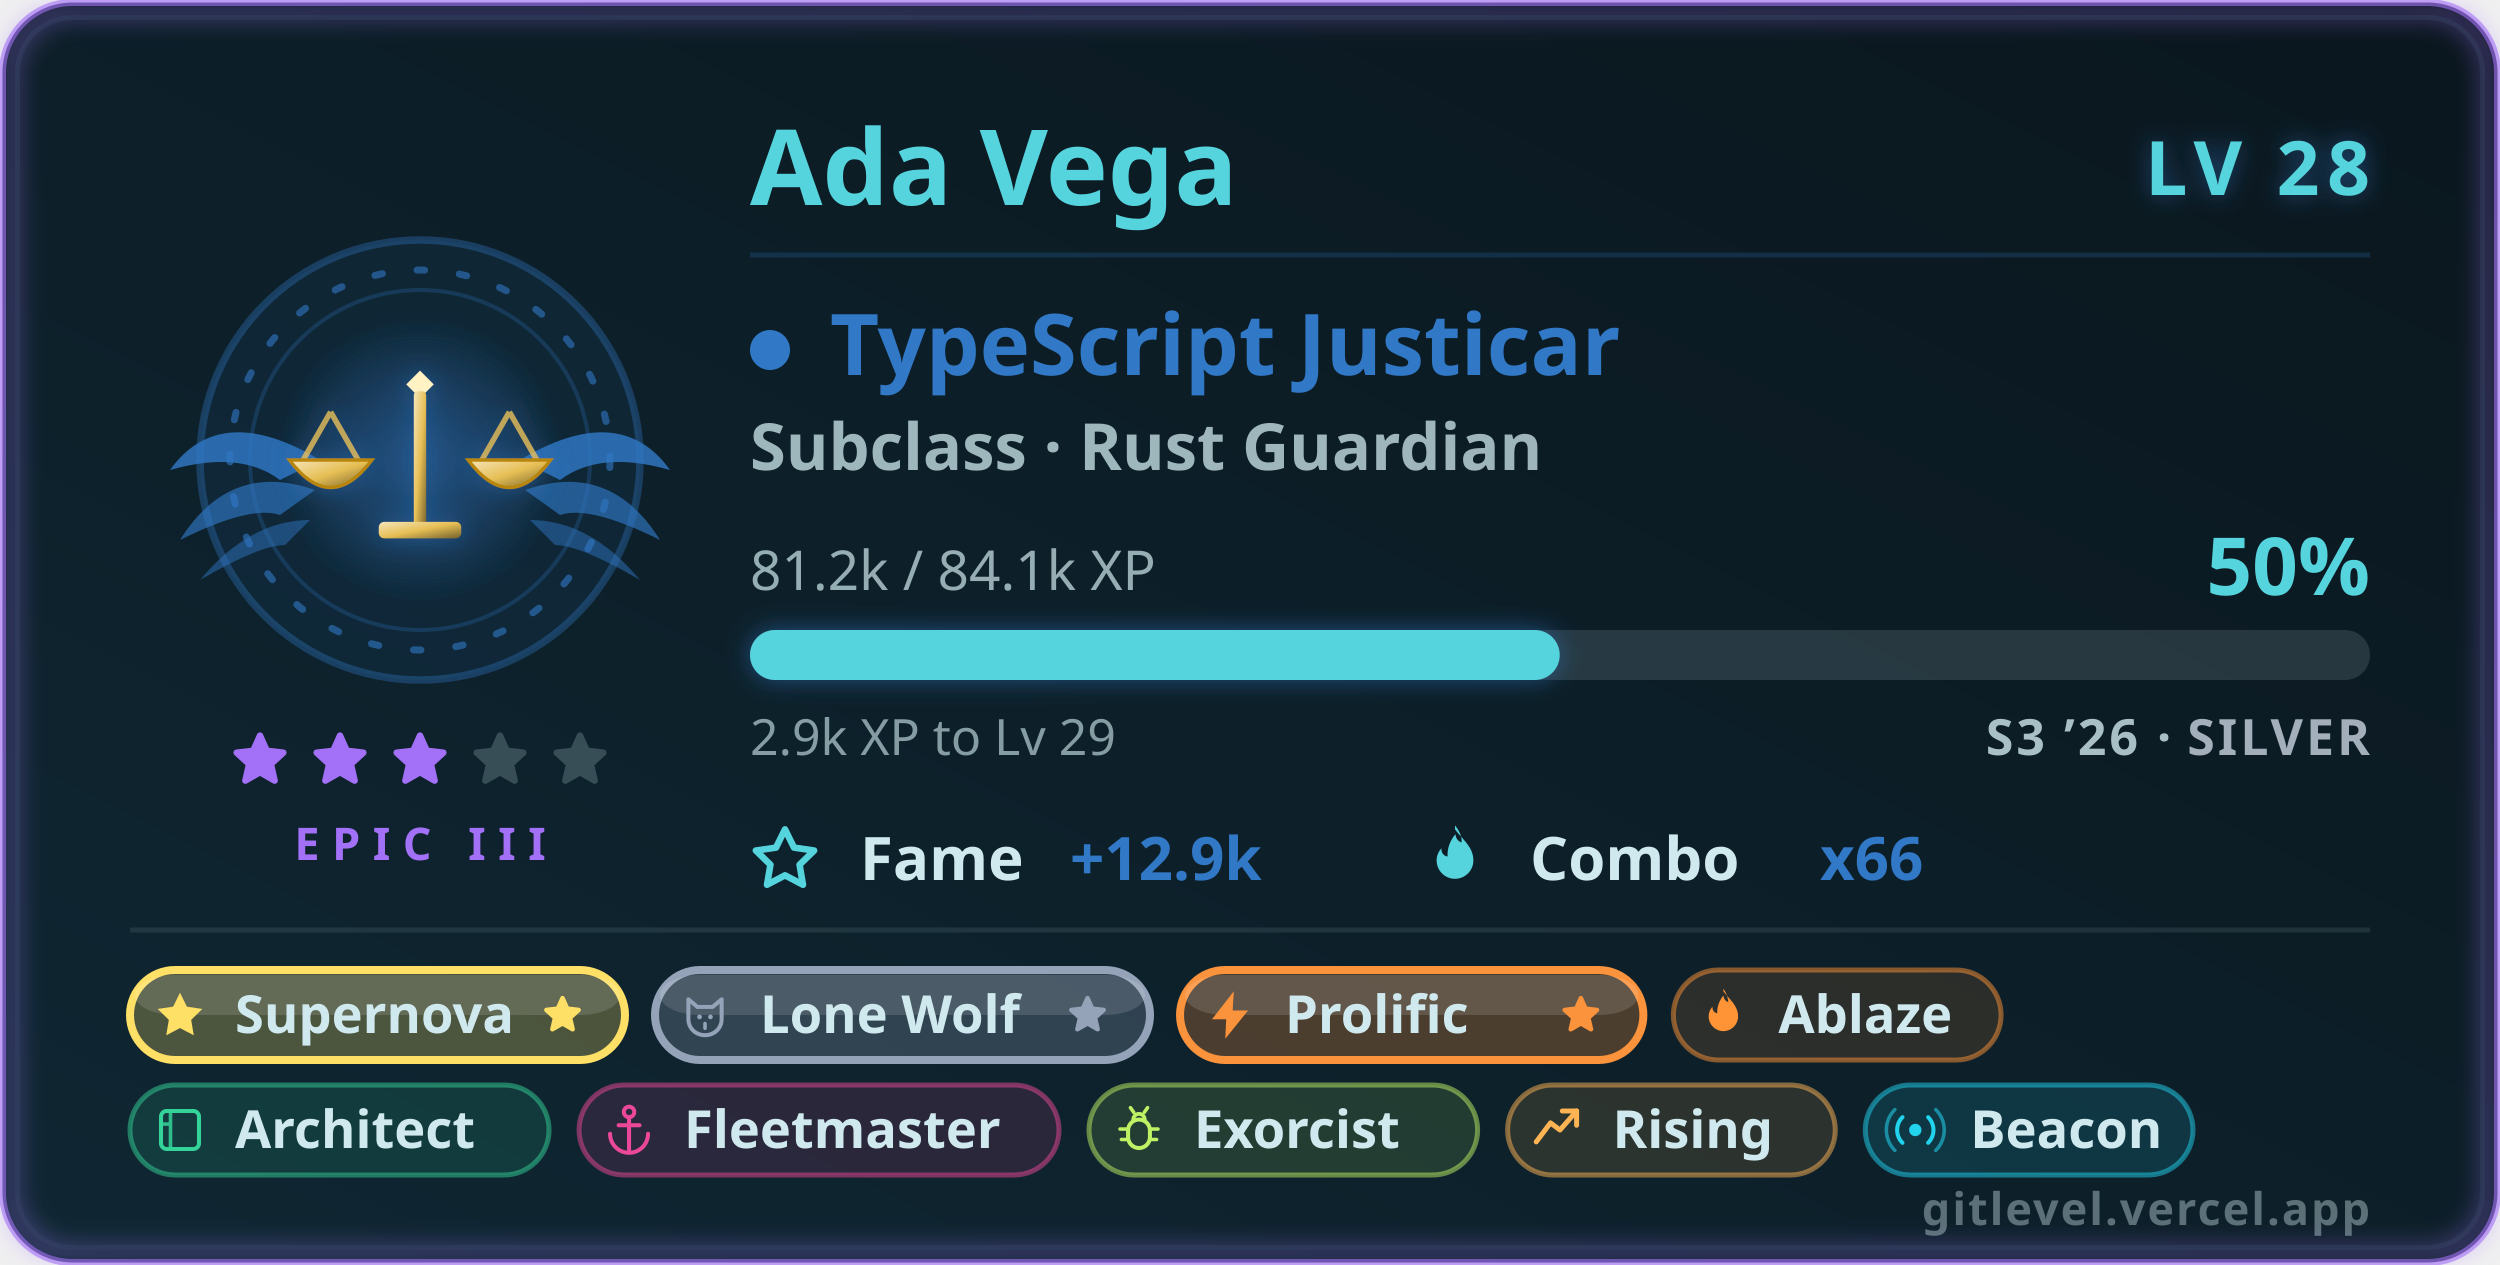
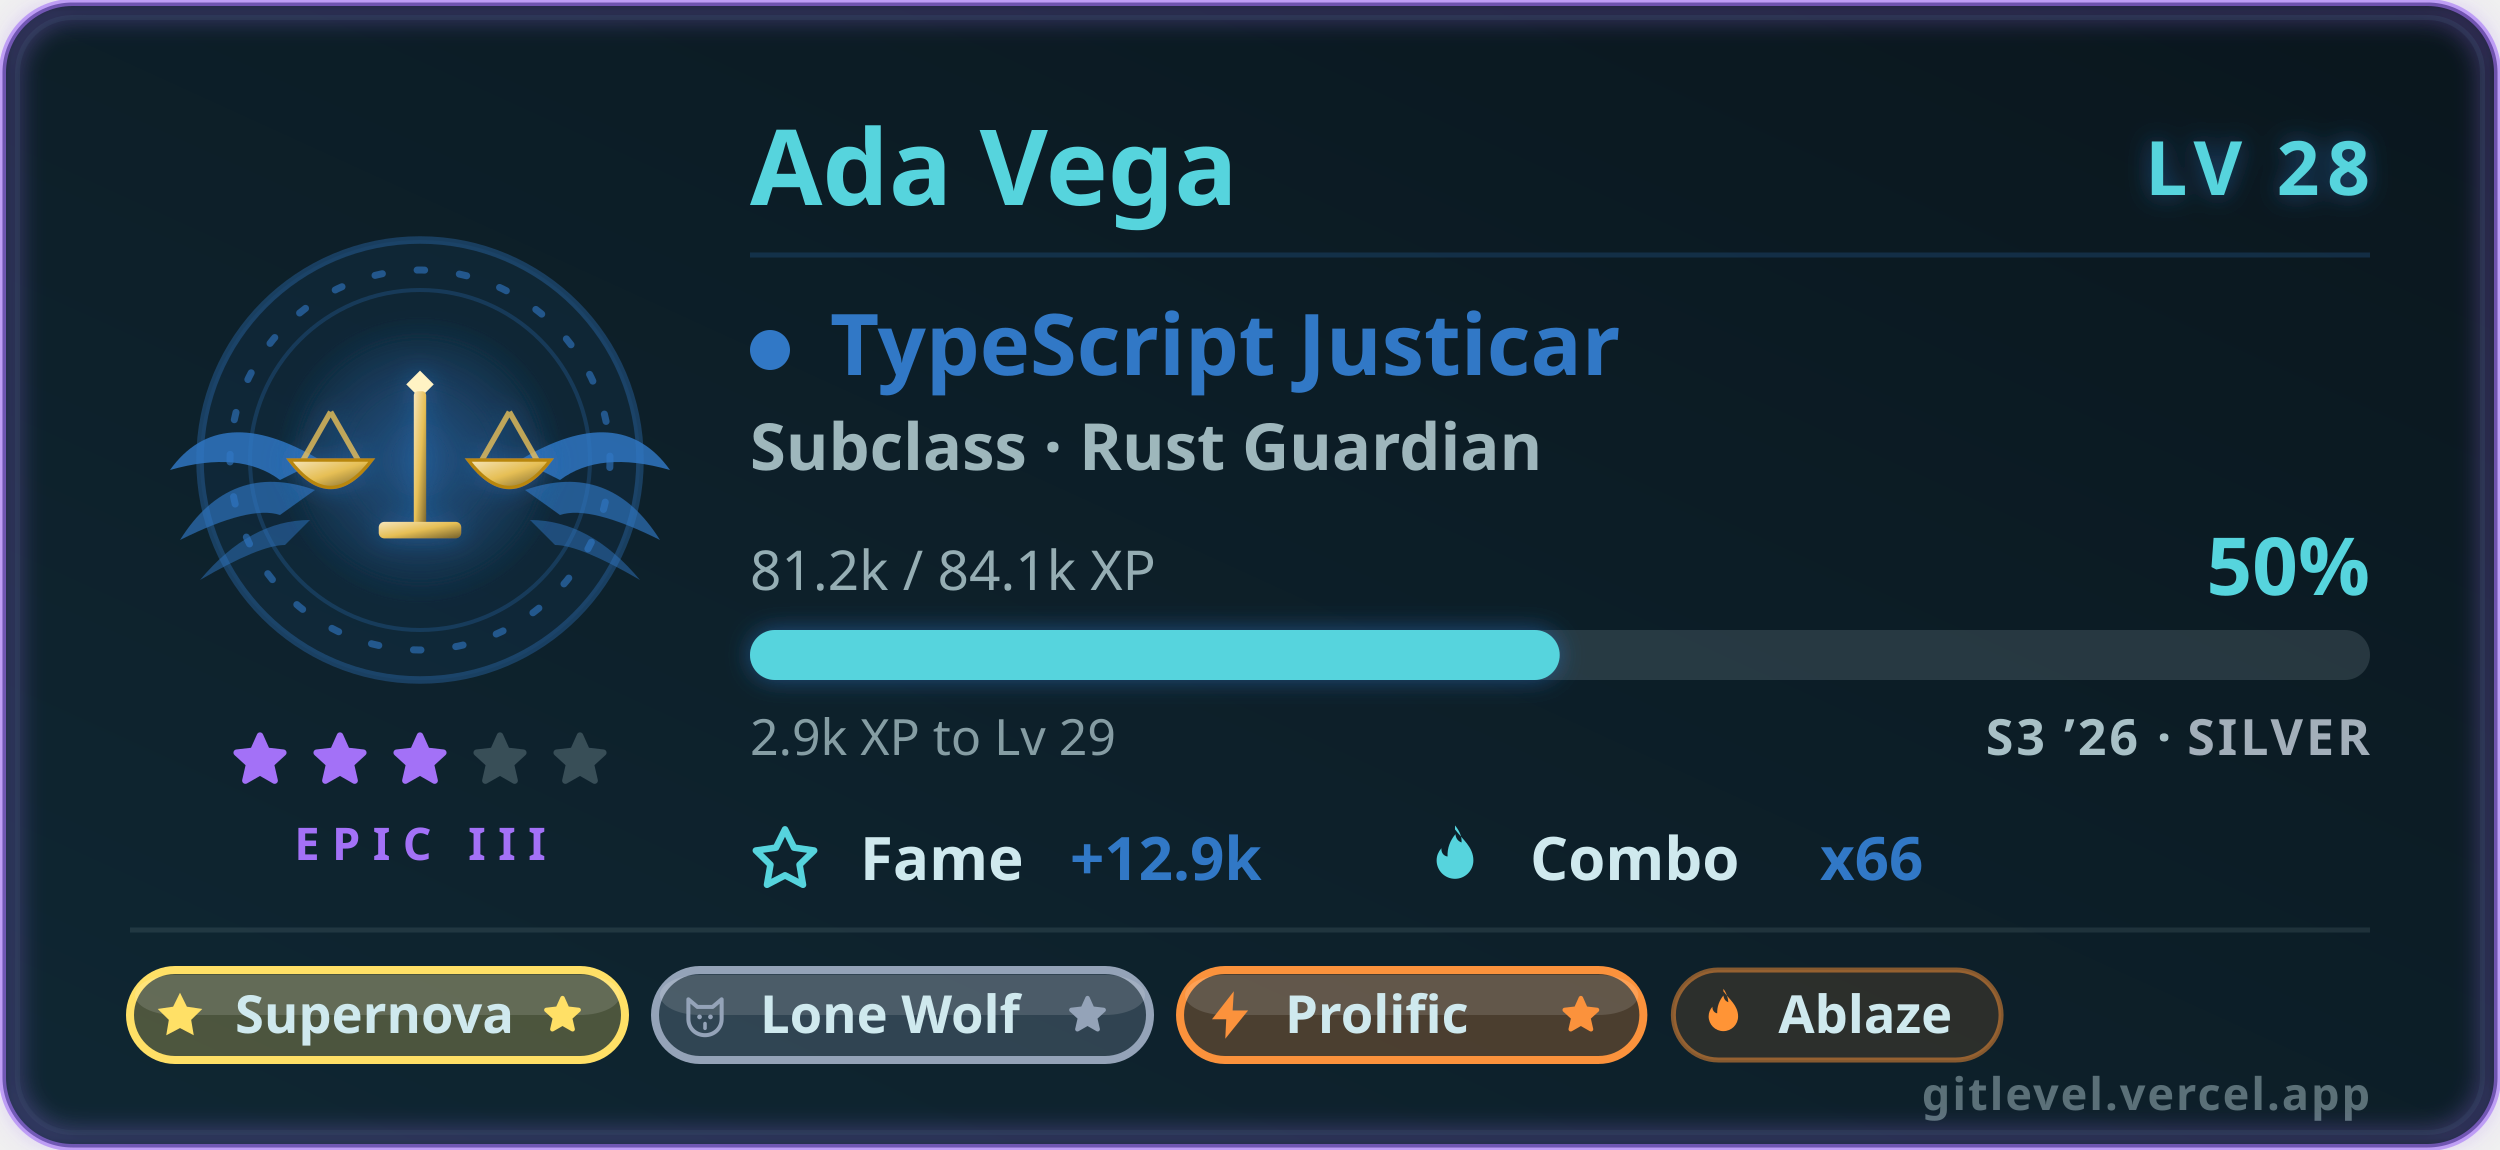
- <svg xmlns="http://www.w3.org/2000/svg" width="500" height="253" viewBox="0 0 500 253" role="img" aria-labelledby="card-title-a11y card-desc-a11y">
+ <svg xmlns="http://www.w3.org/2000/svg" width="500" height="230" viewBox="0 0 500 230" role="img" aria-labelledby="card-title-a11y card-desc-a11y">
  <style>
text { font-family: 'Segoe UI', Ubuntu, 'Helvetica Neue', sans-serif; }
.title { font-size: 18px; font-weight: 600; fill: #56d4dd; }
.title-icon { fill: #56d4dd; }
.icon { fill: #56d4dd; }


.gl-name { font-size: 21px; font-weight: 700; fill: #56d4dd; }
.gl-lvl { font-size: 15px; font-weight: 800; letter-spacing: 1.5px; fill: #56d4dd; }
.gl-class { font-size: 17px; font-weight: 700; fill: #3178c6; }
.gl-sub { font-size: 13px; font-weight: 600; fill: #cfe9ee; opacity: 0.75; }
.gl-meta { font-size: 11px; fill: #cfe9ee; opacity: 0.7; }
.gl-pct { font-size: 16px; font-weight: 800; fill: #56d4dd; }
.gl-chip-label { font-size: 12px; font-weight: 600; fill: #cfe9ee; }
.gl-chip-value { font-size: 12px; font-weight: 800; fill: #3178c6; }
.gl-hint { font-size: 10px; fill: #cfe9ee; opacity: 0.62; }
.gl-badge-label { font-size: 10.5px; font-weight: 600; }
.gl-rarity { font-size: 9px; font-weight: 700; letter-spacing: 2.5px; fill: #a371f7; }
.gl-brand { font-size: 9px; font-weight: 600; letter-spacing: 0.4px; fill: #cfe9ee; opacity: 0.4; }
.gl-season { font-size: 10px; font-weight: 600; letter-spacing: 0.6px; fill: #cfe9ee; opacity: 0.8; }

</style>
  <defs>
    <linearGradient id="card-bg" x1="0" y1="0" x2="1" y2="1" gradientTransform="rotate(90, 0.5, 0.5)">
      <stop offset="0.0%" stop-color="#0a161d" />
      <stop offset="100.0%" stop-color="#0f2733" />
    </linearGradient>
    <filter id="card-glow" x="-50%" y="-50%" width="200%" height="200%">
      <feGaussianBlur in="SourceGraphic" stdDeviation="3" result="blur" />
      <feFlood flood-color="#56d4dd" flood-opacity="0.55" result="tint" />
      <feComposite in="tint" in2="blur" operator="in" result="softGlow" />
      <feMerge>
        <feMergeNode in="softGlow" />
        <feMergeNode in="SourceGraphic" />
      </feMerge>
    </filter>
    <filter id="gl-glow" x="-60%" y="-60%" width="220%" height="220%">
      <feGaussianBlur in="SourceGraphic" stdDeviation="2.4" result="b" />
      <feFlood flood-color="#3178c6" flood-opacity="0.55" result="t" />
      <feComposite in="t" in2="b" operator="in" result="g" />
      <feMerge>
        <feMergeNode in="g" />
        <feMergeNode in="SourceGraphic" />
      </feMerge>
    </filter>
    <filter id="gl-rarity" x="-20%" y="-20%" width="140%" height="140%">
      <feGaussianBlur stdDeviation="2.4" />
    </filter>
  </defs>
-   <rect x="0.5" y="0.5" width="499" height="252" rx="14" fill="url(#card-bg)" stroke="#a371f7" stroke-width="1.4" stroke-opacity="0.6" />
-   <rect x="3.5" y="3.5" width="493" height="246" rx="11" fill="none" stroke="#1e3d44" stroke-opacity="0.4" />
-   <rect x="2" y="2" width="496" height="249" rx="13" fill="none" stroke="#a371f7" stroke-width="3.5" stroke-opacity="0.4" filter="url(#gl-rarity)" />
+   <rect x="0.5" y="0.5" width="499" height="229" rx="14" fill="url(#card-bg)" stroke="#a371f7" stroke-width="1.4" stroke-opacity="0.6" />
+   <rect x="3.5" y="3.5" width="493" height="223" rx="11" fill="none" stroke="#1e3d44" stroke-opacity="0.4" />
+   <rect x="2" y="2" width="496" height="226" rx="13" fill="none" stroke="#a371f7" stroke-width="3.5" stroke-opacity="0.4" filter="url(#gl-rarity)" />
  <g class="fade">
    <g class="">
      <g class="flourish">
        <g transform="translate(84,0)">
          <g transform="translate(0,92)" fill="#3178c6">
            <path d="M20 0 Q 40 -12 50 2 Q 36 -2 28 4 Z" opacity="0.82" />
            <path d="M21 6 Q 38 0 48 16 Q 34 9 28 11 Z" opacity="0.64" />
            <path d="M22 12 Q 34 12 44 24 Q 32 17 27 17 Z" opacity="0.48" />
          </g>
        </g>
        <g transform="translate(84,0) scale(-1,1)">
          <g transform="translate(0,92)" fill="#3178c6">
            <path d="M20 0 Q 40 -12 50 2 Q 36 -2 28 4 Z" opacity="0.82" />
            <path d="M21 6 Q 38 0 48 16 Q 34 9 28 11 Z" opacity="0.64" />
            <path d="M22 12 Q 34 12 44 24 Q 32 17 27 17 Z" opacity="0.48" />
          </g>
        </g>
      </g>
      <circle cx="84" cy="92" r="44" fill="#3178c6" fill-opacity="0.08" stroke="#3178c6" stroke-opacity="0.35" stroke-width="1.5" />
      <g class="">
        <circle cx="84" cy="92" r="38" fill="none" stroke="#3178c6" stroke-opacity="0.6" stroke-width="1.4" stroke-dasharray="1.5 7" stroke-linecap="round" />
        <circle cx="84" cy="92" r="34" fill="none" stroke="#3178c6" stroke-opacity="0.25" stroke-width="0.8" />
      </g>
      <g class="" filter="url(#gl-glow)">
        <svg class="" x="51" y="59" width="66" height="66" viewBox="0 0 48 48" aria-hidden="true">
          <defs>
            <radialGradient id="tsHalo" cx="0.5" cy="0.5" r="0.5">
              <stop offset="0" stop-color="#3178c6" stop-opacity="0.42" />
              <stop offset="1" stop-color="#3178c6" stop-opacity="0" />
            </radialGradient>
            <linearGradient id="tsMetal" x1="0" y1="0" x2="1" y2="1">
              <stop offset="0" stop-color="#f5e5bb" />
              <stop offset="0.5" stop-color="#e6bf55" />
              <stop offset="1" stop-color="#73602b" />
            </linearGradient>
          </defs>
          <circle cx="24" cy="24" r="21" fill="url(#tsHalo)" />
          <path d="M24 11 l2 2 l-2 2 l-2 -2 Z" fill="#fff3c4" />
          <rect x="23.1" y="14" width="1.8" height="21" rx="0.6" fill="url(#tsMetal)" />
          <rect x="18" y="33" width="12" height="2.4" rx="0.8" fill="url(#tsMetal)" />
          <path d="M9 17 H39" stroke="url(#tsMetal)" stroke-width="2.2" stroke-linecap="round" />
          <g stroke="#e6bf55" stroke-width="0.8" stroke-opacity="0.8">
            <path d="M11 17 L7 24 M11 17 L15 24 M37 17 L33 24 M37 17 L41 24" />
          </g>
          <g transform="translate(5 24)">
            <path d="M0 0 Q6 8 12 0 Z" fill="url(#tsMetal)" stroke="#b8860b" stroke-width="0.5" />
          </g>
          <g transform="translate(31 24)">
            <path d="M0 0 Q6 8 12 0 Z" fill="url(#tsMetal)" stroke="#b8860b" stroke-width="0.5" />
          </g>
        </svg>
      </g>
    </g>
    <g>
      <g class="" transform="translate(45.5, 145.5) scale(0.5416667)" fill="#a371f7" stroke="#a371f7" stroke-width="2.4" stroke-linejoin="round" stroke-linecap="round" opacity="1">
        <path d="M12 3 L14.5 8.6 L20.6 9.3 L16 13.5 L17.4 19.6 L12 16.5 L6.6 19.6 L8 13.5 L3.4 9.3 L9.5 8.6 Z" />
      </g>
      <g class="" transform="translate(61.5, 145.5) scale(0.5416667)" fill="#a371f7" stroke="#a371f7" stroke-width="2.4" stroke-linejoin="round" stroke-linecap="round" opacity="1">
        <path d="M12 3 L14.5 8.6 L20.6 9.3 L16 13.5 L17.4 19.6 L12 16.5 L6.6 19.6 L8 13.5 L3.4 9.3 L9.5 8.6 Z" />
      </g>
      <g class="" transform="translate(77.5, 145.5) scale(0.5416667)" fill="#a371f7" stroke="#a371f7" stroke-width="2.4" stroke-linejoin="round" stroke-linecap="round" opacity="1">
        <path d="M12 3 L14.5 8.6 L20.6 9.3 L16 13.5 L17.4 19.6 L12 16.5 L6.6 19.6 L8 13.5 L3.4 9.3 L9.5 8.6 Z" />
      </g>
      <g class="" transform="translate(93.5, 145.5) scale(0.5416667)" fill="#cfe9ee" stroke="#cfe9ee" stroke-width="2.4" stroke-linejoin="round" stroke-linecap="round" opacity="0.22">
        <path d="M12 3 L14.5 8.6 L20.6 9.3 L16 13.5 L17.4 19.6 L12 16.5 L6.6 19.6 L8 13.5 L3.4 9.3 L9.5 8.6 Z" />
      </g>
      <g class="" transform="translate(109.5, 145.5) scale(0.5416667)" fill="#cfe9ee" stroke="#cfe9ee" stroke-width="2.4" stroke-linejoin="round" stroke-linecap="round" opacity="0.22">
        <path d="M12 3 L14.5 8.6 L20.6 9.3 L16 13.5 L17.4 19.6 L12 16.5 L6.6 19.6 L8 13.5 L3.4 9.3 L9.5 8.6 Z" />
      </g>
    </g>
    <text class="gl-rarity" x="84" y="172" text-anchor="middle">EPIC III</text>
  </g>
  <g class="fade" style="animation-delay:.15s">
    <text class="gl-name" x="150" y="41">Ada Vega</text>
    <text class="gl-lvl glow-pulse" x="474" y="39" text-anchor="end" filter="url(#gl-glow)">LV 28</text>
    <line x1="150" y1="51" x2="474" y2="51" stroke="#3178c6" stroke-opacity="0.22" stroke-width="1" />
    <circle cx="154" cy="70" r="4" fill="#3178c6" />
    <text class="gl-class" x="166" y="75">TypeScript Justicar</text>
    <text class="gl-sub" x="150" y="94">Subclass · Rust Guardian</text>
    <text class="gl-meta" x="150" y="118">81.2k / 84.1k XP</text>
    <text class="gl-pct " x="474" y="119" text-anchor="end">50%</text>
    <rect x="150" y="126" width="324" height="10" rx="5" fill="#cfe9ee" fill-opacity="0.14" />
    <rect class="xp-fill " x="150" y="126" width="161.943" height="10" rx="5" fill="#56d4dd" filter="url(#gl-glow)" />
    <text class="gl-hint" x="150" y="151">2.9k XP to Lv 29</text>
    <text class="gl-season" x="474" y="151" text-anchor="end">S3 ’26 · <tspan fill="#c9d3e0" font-weight="800">SILVER</tspan>
    </text>
    <g transform="translate(150, 176)">
      <svg class="icon" x="0" y="-11" width="14" height="14" viewBox="0 0 16 16" aria-hidden="true">
        <path fill-rule="evenodd" d="M8 .25a.75.75 0 0 1 .673.418l1.882 3.815 4.21.612a.75.75 0 0 1 .416 1.279l-3.046 2.97.719 4.192a.75.75 0 0 1-1.088.791L8 12.347l-3.766 1.98a.75.75 0 0 1-1.088-.79l.72-4.194L.818 6.374a.75.75 0 0 1 .416-1.28l4.21-.611L7.327.668A.75.75 0 0 1 8 .25zm0 2.445L6.615 5.5a.75.75 0 0 1-.564.41l-3.097.45 2.24 2.184a.75.75 0 0 1 .216.664l-.528 3.084 2.769-1.456a.75.75 0 0 1 .698 0l2.77 1.456-.53-3.084a.75.75 0 0 1 .216-.664l2.24-2.183-3.096-.45a.75.75 0 0 1-.564-.41L8 2.694v.001z" />
      </svg>
      <text class="gl-chip-label" x="22" y="0">Fame</text>
      <text class="gl-chip-value" x="64" y="0">+12.9k</text>
    </g>
    <g transform="translate(284, 176)">
      <svg class="icon" x="0" y="-11" width="14" height="14" viewBox="0 0 16 16" aria-hidden="true">
        <path fill-rule="evenodd" d="M8 1c1.7 2.3 4.2 4 4.2 7.1a4.2 4.2 0 0 1-8.4 0c0-1.1.4-2 1.1-2.8-.1 1 .5 1.8 1.4 1.9-.1-1.9.6-3.7 1.8-5.1.1 1 .6 1.6 1.4 1.9.1-1.4-.5-2.7-1.5-3.9z" />
      </svg>
      <text class="gl-chip-label" x="22" y="0">Combo</text>
      <text class="gl-chip-value" x="80" y="0">x66</text>
    </g>
  </g>
  <g class="fade" style="animation-delay:.2s">
    <line x1="26" y1="186" x2="474" y2="186" stroke="#cfe9ee" stroke-opacity="0.1" stroke-width="1" />
    <g>
      <rect x="26" y="194" width="99.002" height="18" rx="9" fill="#ffe066" fill-opacity="0.26" stroke="#ffe066" stroke-opacity="1" stroke-width="1.6" />
      <rect x="27" y="195" width="97.002" height="8" rx="8" fill="#ffffff" fill-opacity="0.13" />
      <g transform="translate(30.3, 197.3) scale(0.475)">
        <path d="M12 2.6 14.9 8.5 21.4 9.45 16.7 14.05 17.8 20.55 12 17.5 6.2 20.55 7.3 14.05 2.6 9.45 9.1 8.5Z" fill="#ffe066" />
      </g>
      <text class="gl-badge-label" x="47" y="206.6" fill="#cfe9ee" font-weight="800">Supernova</text>
      <g class="" transform="translate(108.0024, 198.5) scale(0.375)" fill="#ffe066" stroke="#ffe066" stroke-width="2.4" stroke-linejoin="round" stroke-linecap="round" opacity="1">
        <path d="M12 3 L14.5 8.6 L20.6 9.3 L16 13.5 L17.4 19.6 L12 16.5 L6.6 19.6 L8 13.5 L3.4 9.3 L9.5 8.6 Z" />
      </g>
    </g>
    <g>
      <rect x="131.002" y="194" width="99.002" height="18" rx="9" fill="#94a3b8" fill-opacity="0.26" stroke="#94a3b8" stroke-opacity="1" stroke-width="1.6" />
      <rect x="132.002" y="195" width="97.002" height="8" rx="8" fill="#ffffff" fill-opacity="0.13" />
      <g transform="translate(135.3024, 197.3) scale(0.475)">
        <path d="M5 5.4 8.8 8.6h6.4L19 5.4v8.3c0 3.9-3.1 6.8-7 6.8s-7-2.9-7-6.8Z" fill="none" stroke="#94a3b8" stroke-width="1.7" stroke-linejoin="round" />
        <circle cx="9.7" cy="12.8" r="1" fill="#94a3b8" />
        <circle cx="14.3" cy="12.8" r="1" fill="#94a3b8" />
        <path d="M12 15.6v2" fill="none" stroke="#94a3b8" stroke-width="1.5" stroke-linejoin="round" stroke-linecap="round" />
      </g>
      <text class="gl-badge-label" x="152.002" y="206.6" fill="#cfe9ee" font-weight="800">Lone Wolf</text>
      <g class="" transform="translate(213.0048, 198.5) scale(0.375)" fill="#94a3b8" stroke="#94a3b8" stroke-width="2.4" stroke-linejoin="round" stroke-linecap="round" opacity="1">
        <path d="M12 3 L14.5 8.6 L20.6 9.3 L16 13.5 L17.4 19.6 L12 16.5 L6.6 19.6 L8 13.5 L3.4 9.3 L9.5 8.6 Z" />
      </g>
    </g>
    <g>
      <rect x="236.005" y="194" width="92.669" height="18" rx="9" fill="#fb923c" fill-opacity="0.26" stroke="#fb923c" stroke-opacity="1" stroke-width="1.6" />
      <rect x="237.005" y="195" width="90.669" height="8" rx="8" fill="#ffffff" fill-opacity="0.13" />
      <g transform="translate(240.3048, 197.3) scale(0.475)">
        <path d="M13.6 2 4.4 13.8h6L10 22l9.6-11.9h-6.5Z" fill="#fb923c" />
      </g>
      <text class="gl-badge-label" x="257.005" y="206.6" fill="#cfe9ee" font-weight="800">Prolific</text>
      <g class="" transform="translate(311.6736, 198.5) scale(0.375)" fill="#fb923c" stroke="#fb923c" stroke-width="2.4" stroke-linejoin="round" stroke-linecap="round" opacity="1">
        <path d="M12 3 L14.5 8.6 L20.6 9.3 L16 13.5 L17.4 19.6 L12 16.5 L6.6 19.6 L8 13.5 L3.4 9.3 L9.5 8.6 Z" />
      </g>
    </g>
    <g>
      <rect x="334.674" y="194" width="65.54" height="18" rx="9" fill="#ff9436" fill-opacity="0.13" stroke="#ff9436" stroke-opacity="0.5" stroke-width="1" />
      <g transform="translate(338.9736, 197.3) scale(0.475)">
        <path d="M12 2c2.5 3.4 6.2 6 6.2 10.6a6.2 6.2 0 0 1-12.4 0c0-1.6.6-3 1.6-4.1-.1 1.5.8 2.6 2 2.8-.1-2.8.9-5.4 2.6-7.5.2 1.5.9 2.4 2.1 2.8-.2-2-.8-4-2.1-5.6Z" fill="#ff9436" />
      </g>
      <text class="gl-badge-label" x="355.674" y="206.6" fill="#cfe9ee">Ablaze</text>
    </g>
-     <g>
-       <rect x="26" y="217" width="83.81" height="18" rx="9" fill="#34d399" fill-opacity="0.13" stroke="#34d399" stroke-opacity="0.5" stroke-width="1" />
-       <g transform="translate(30.3, 220.3) scale(0.475)">
-         <rect x="4" y="4" width="16" height="16" rx="2.4" fill="none" stroke="#34d399" stroke-width="1.7" />
-         <path d="M8 4v16 M4 9.5h4" fill="none" stroke="#34d399" stroke-width="1.5" opacity="0.85" />
-       </g>
-       <text class="gl-badge-label" x="47" y="229.6" fill="#cfe9ee">Architect</text>
-     </g>
-     <g>
-       <rect x="115.81" y="217" width="95.99" height="18" rx="9" fill="#ec4899" fill-opacity="0.13" stroke="#ec4899" stroke-opacity="0.5" stroke-width="1" />
-       <g transform="translate(120.11, 220.3) scale(0.475)">
-         <circle cx="12" cy="4.4" r="2.2" fill="none" stroke="#ec4899" stroke-width="1.7" />
-         <path d="M12 6.6V21M7.6 10h8.8" fill="none" stroke="#ec4899" stroke-width="1.7" stroke-linejoin="round" stroke-linecap="round" />
-         <path d="M4 13.6a8 8 0 0 0 16 0" fill="none" stroke="#ec4899" stroke-width="1.7" stroke-linejoin="round" stroke-linecap="round" />
-       </g>
-       <text class="gl-badge-label" x="136.81" y="229.6" fill="#cfe9ee">Fleetmaster</text>
-     </g>
-     <g>
-       <rect x="217.8" y="217" width="77.72" height="18" rx="9" fill="#bef264" fill-opacity="0.13" stroke="#bef264" stroke-opacity="0.5" stroke-width="1" />
-       <g transform="translate(222.1, 220.3) scale(0.475)">
-         <rect x="7.4" y="7.6" width="9.2" height="12" rx="4.6" fill="none" stroke="#bef264" stroke-width="1.7" />
-         <path d="M9.6 7.6a2.4 2.4 0 0 1 4.8 0" fill="none" stroke="#bef264" stroke-width="1.6" stroke-linejoin="round" stroke-linecap="round" />
-         <path d="M7.4 11.6H4M16.6 11.6H20M7.4 16H4.6M16.6 16H19.4M9.8 4.6 8.4 2.6M14.2 4.6 15.6 2.6" fill="none" stroke="#bef264" stroke-width="1.5" stroke-linejoin="round" stroke-linecap="round" />
-       </g>
-       <text class="gl-badge-label" x="238.8" y="229.6" fill="#cfe9ee">Exorcist</text>
-     </g>
-     <g>
-       <rect x="301.52" y="217" width="65.54" height="18" rx="9" fill="#ffb454" fill-opacity="0.13" stroke="#ffb454" stroke-opacity="0.5" stroke-width="1" />
-       <g transform="translate(305.82, 220.3) scale(0.475)">
-         <path d="M3 17 L9 9 L13 12 L20 4" fill="none" stroke="#ffb454" stroke-width="2.1" stroke-linejoin="round" stroke-linecap="round" />
-         <path d="M14 4 H20 V10" fill="none" stroke="#ffb454" stroke-width="2.1" stroke-linejoin="round" stroke-linecap="round" />
-       </g>
-       <text class="gl-badge-label" x="322.52" y="229.6" fill="#cfe9ee">Rising</text>
-     </g>
-     <g>
-       <rect x="373.06" y="217" width="65.54" height="18" rx="9" fill="#22d3ee" fill-opacity="0.13" stroke="#22d3ee" stroke-opacity="0.5" stroke-width="1" />
-       <g transform="translate(377.36, 220.3) scale(0.475)">
-         <circle cx="12" cy="12" r="2.6" fill="#22d3ee" />
-         <path d="M6.6 6.6a7.6 7.6 0 0 0 0 10.8M17.4 6.6a7.6 7.6 0 0 1 0 10.8" fill="none" stroke="#22d3ee" stroke-width="1.7" stroke-linejoin="round" stroke-linecap="round" />
-         <path d="M3.4 3.4a12.1 12.1 0 0 0 0 17.2M20.6 3.4a12.1 12.1 0 0 1 0 17.2" fill="none" stroke="#22d3ee" stroke-width="1.5" stroke-linejoin="round" stroke-linecap="round" opacity="0.55" />
-       </g>
-       <text class="gl-badge-label" x="394.06" y="229.6" fill="#cfe9ee">Beacon</text>
-     </g>
  </g>
-   <text class="gl-brand" x="474" y="245" text-anchor="end">gitlevel.vercel.app</text>
+   <text class="gl-brand" x="474" y="222" text-anchor="end">gitlevel.vercel.app</text>
</svg>
